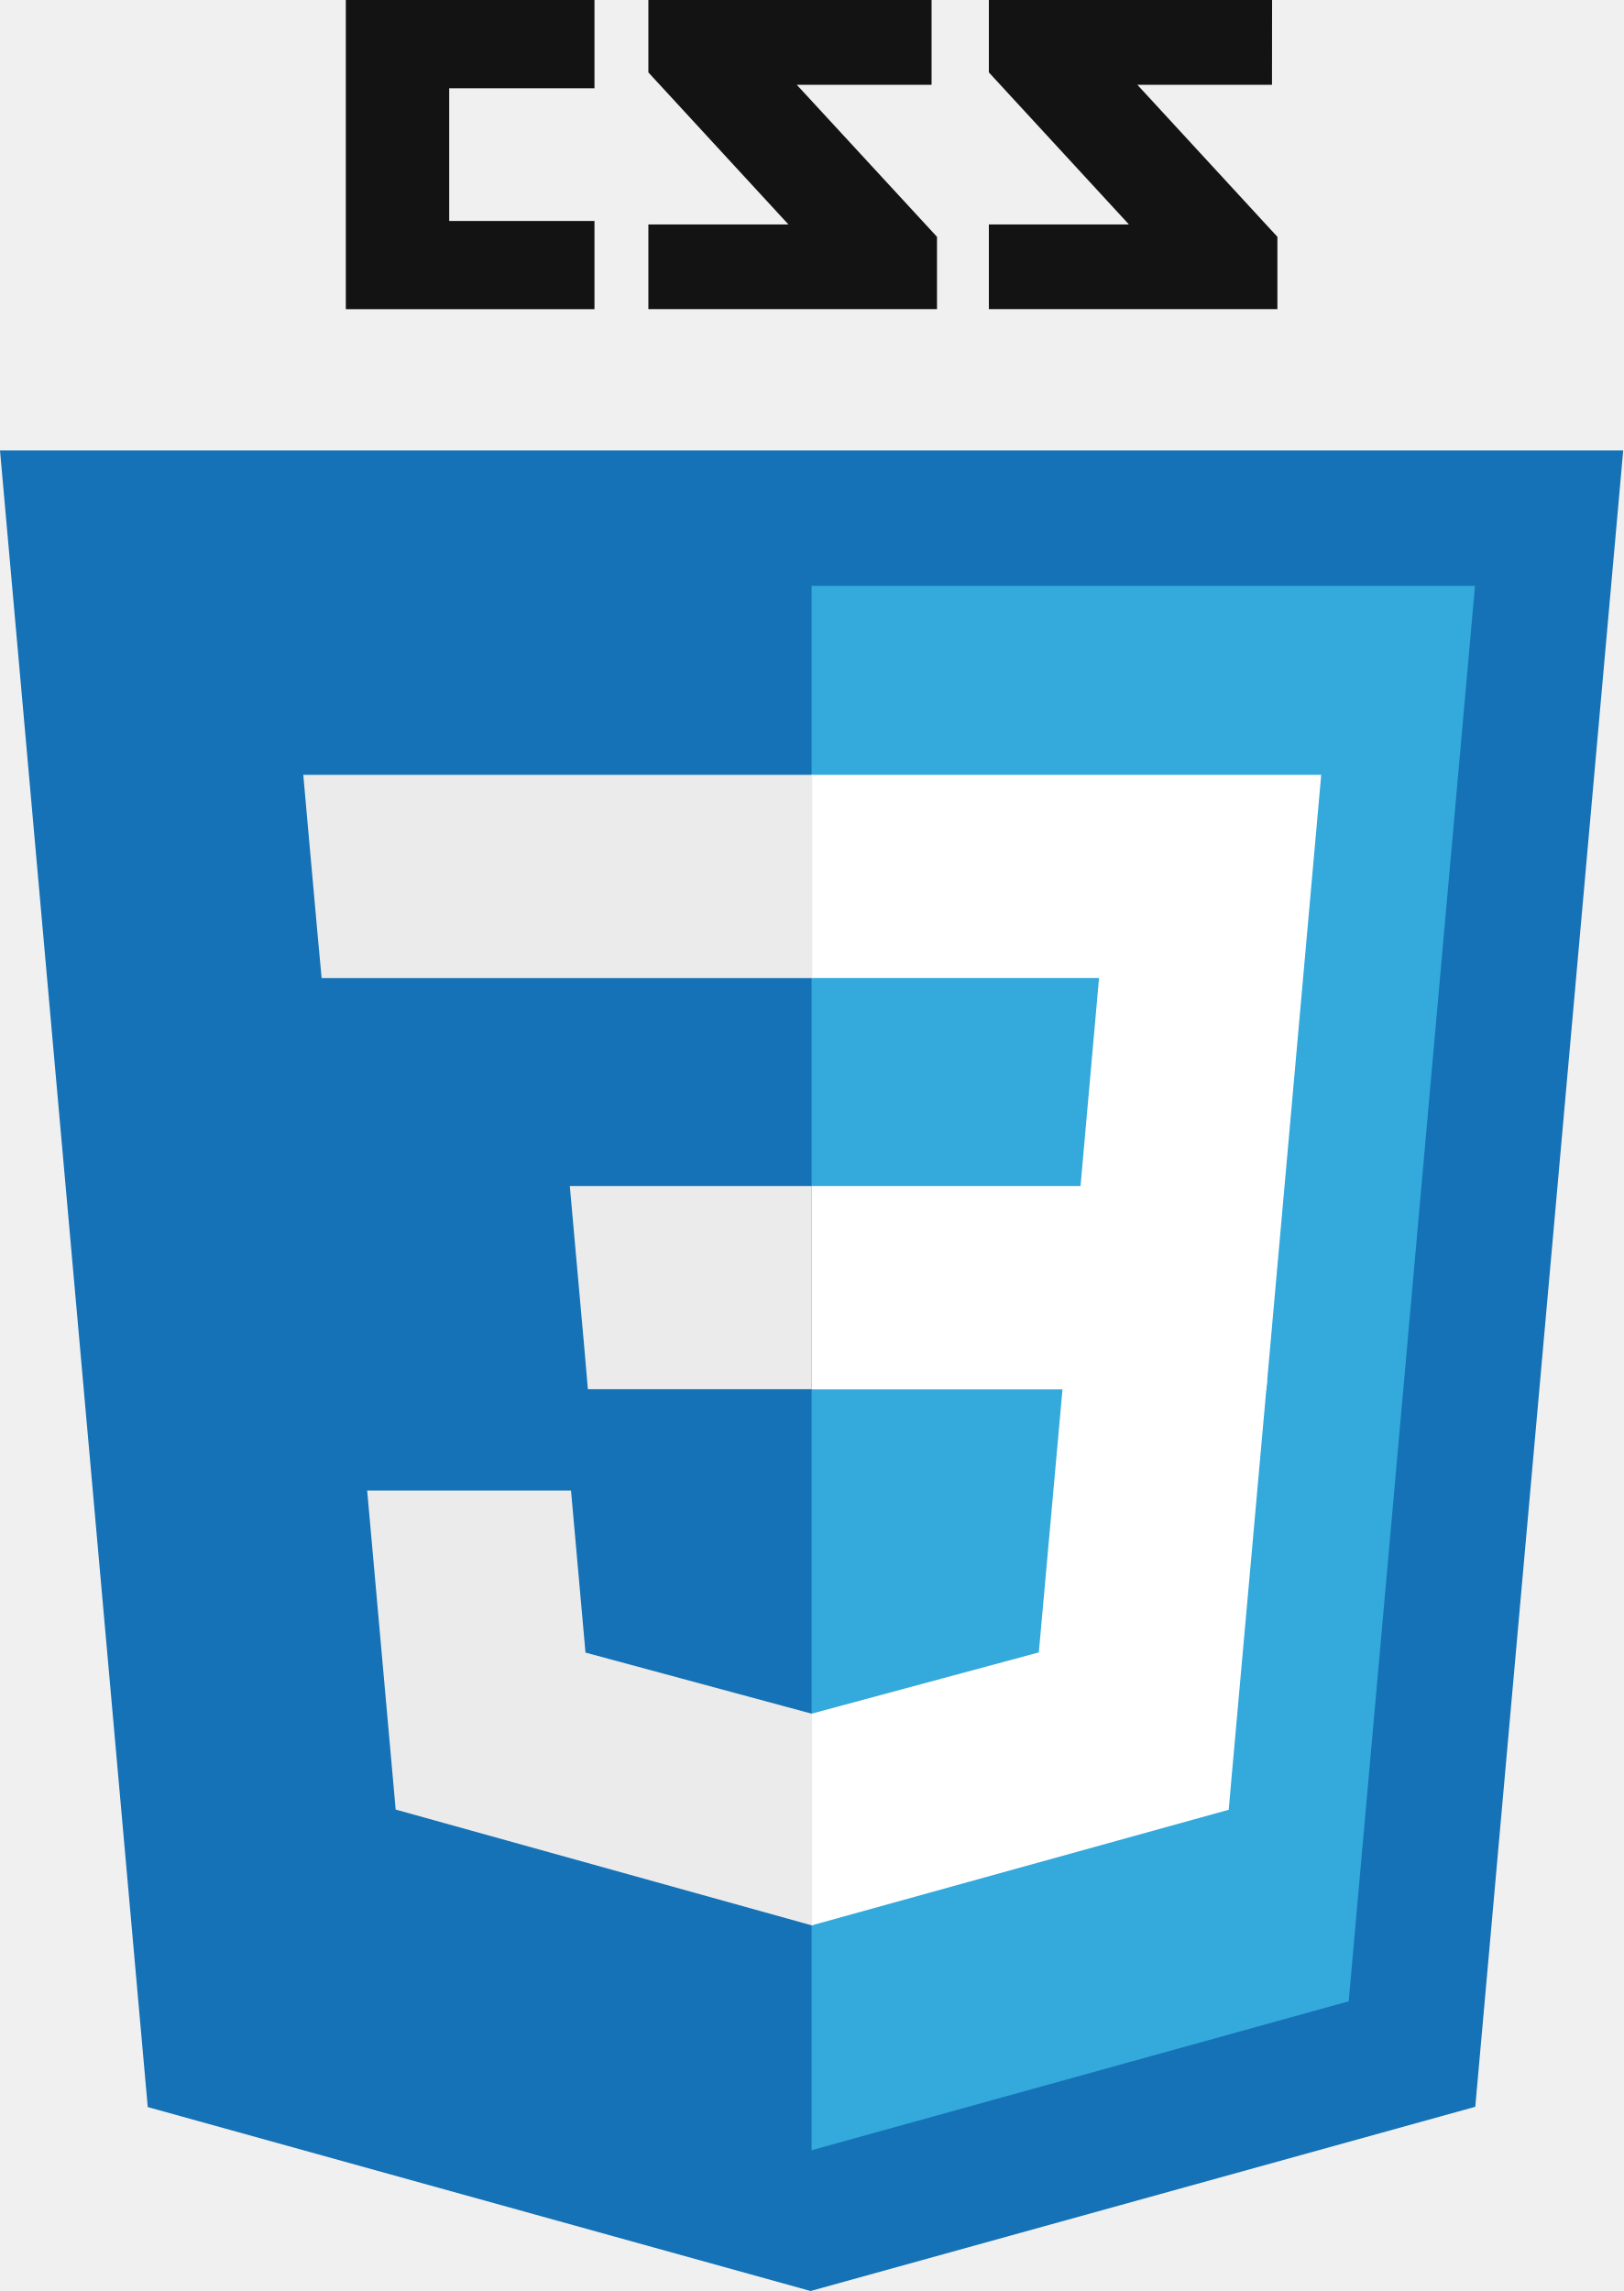
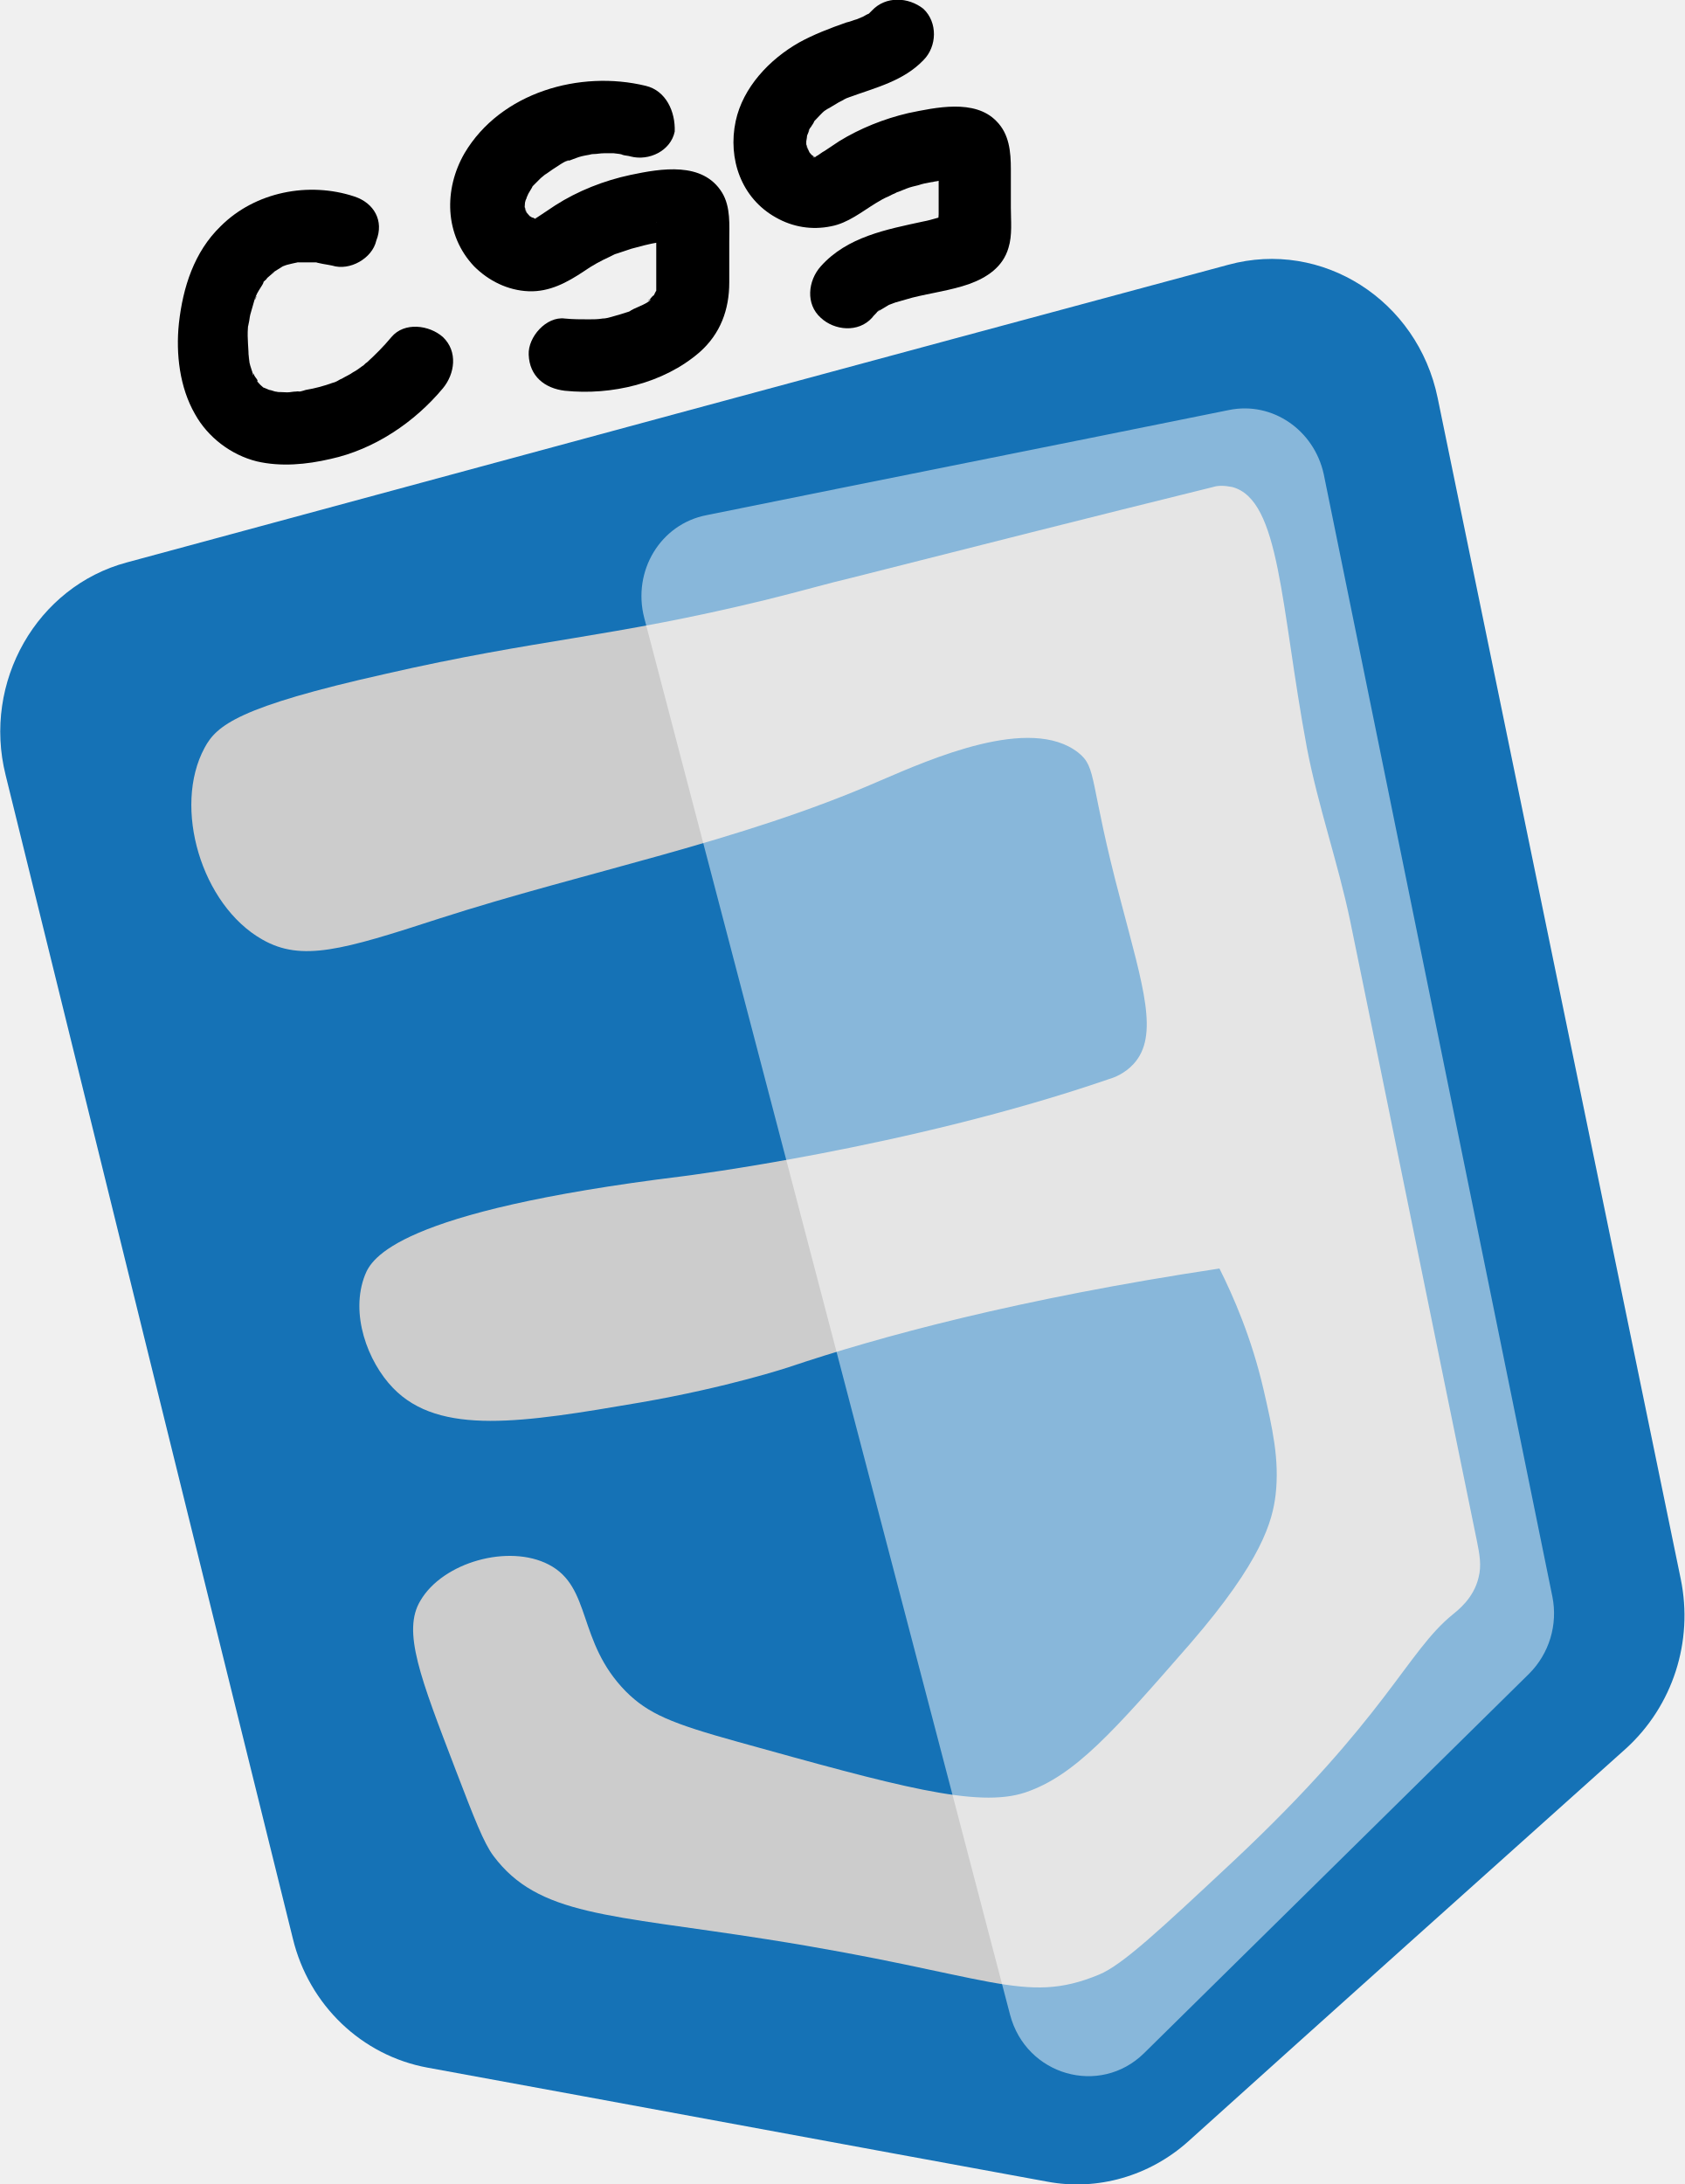
- <svg xmlns="http://www.w3.org/2000/svg" enable-background="new 0 0 1771 2499.8" viewBox="0 0 1771 2499.8">
-   <path d="m1387.8 92.5h-146.9l152.8 165.9v78.9h-314.8v-92.4h152.8l-152.8-165.9v-79h309zm-371.4 0h-147.1l153 165.9v78.9h-314.9v-92.4h152.8l-152.8-165.9v-79h309zm-367.8 3.8h-158.5v144.8h158.5v96.3h-271.3v-337.4h271.3z" fill="#131313" />
-   <path d="m161.2 2299.1-161.2-1807.7h1771l-161.4 1807.4-725.2 201z" fill="#1572b6" />
-   <path d="m885.5 2346.2 586-162.5 137.8-1544.5h-723.8z" fill="#33a9dc" />
-   <path d="m885.5 1294.1h293.4l20.2-227h-313.6v-221.6h556l-5.3 59.5-54.5 611h-496.2z" fill="#fff" />
-   <path d="m886.7 1869.9h-1l-246.9-66.7-15.8-176.8h-222.4l31.1 348.1 454.2 126.4h1.3v-231z" fill="#ebebeb" />
-   <path d="m1160.1 1506.3-26.7 296.7-247.3 66.7v231l454.5-126 3.3-37.5 38.6-431h-222.4z" fill="#fff" />
-   <path d="m886.3 845.5v221.7h-535.4l-4.6-49.8-10.1-112.4-5.3-59.5zm-.8 448.6v221.7h-244.1l-4.3-49.8-10.1-112.4-5.3-59.5h263.7z" fill="#ebebeb" />
+ <svg xmlns="http://www.w3.org/2000/svg" version="1.1" id="Слой_1" x="0px" y="0px" viewBox="0 0 210 272.2" enable-background="new 0 0 210 272.2" xml:space="preserve">
+   <path fill="#1572B6" d="M15.8,70.1C61.6,57.7,107.4,45.3,153.1,33c11.7-3.2,23.6,4.4,26.1,16.6c10.1,49.1,20.2,98.2,30.3,147.2  c1.6,7.8-1,15.8-6.8,21.1c-18.2,16.3-36.4,32.6-54.6,49c-4.8,4.3-11.3,6.2-17.6,5c-25.7-4.7-51.5-9.5-77.2-14.2  c-8.2-1.5-14.8-7.8-16.8-16.1C24.5,193.2,12.6,144.9,0.7,96.6C-2.2,85,4.6,73.1,15.8,70.1z" />
+   <g>
+     <path fill="#CCCCCC" d="M25.5,93.2c1.5-2.8,4.2-5.1,22.5-9.2c19.2-4.4,28-4.5,47.3-9.2c4.5-1.1,7.9-2.1,10.9-2.8   c15-3.8,30-7.6,45-11.3c0.6-0.2,1.4-0.2,2.4,0c6,1.6,6,14.8,9.3,32.5c1.4,7.3,3.9,14.4,5.4,21.6c5.3,25.8,10.5,51.5,15.8,77.3   c0.3,1.5,0.6,3,0.2,4.5c-0.6,2.6-2.6,4.1-3.2,4.6c-5.8,4.7-8.2,12.8-27.4,30.8c-9.2,8.6-13.8,12.9-16.7,14.1   c-9.4,3.9-13.4,0-41.4-4.4c-19.7-3.1-28.5-2.9-34.1-10.4c-1.2-1.6-2.4-4.7-4.7-10.7c-4.4-11.5-6.7-17.3-4.4-21.1   c2.8-4.8,11-7.1,16-4.5c5.4,2.8,3.5,9.6,9.6,15.8c2.8,2.8,5.7,4,14,6.3c19.8,5.5,29.8,8.3,35.8,6.3c6.2-2.1,11-7.6,20.6-18.6   c8.9-10.3,10.2-15.2,10.6-18.5c0.5-4.4-0.4-8.3-1.5-13.1c-1.5-6.5-3.8-11.7-5.5-15.1c-25.2,3.8-42.4,8.5-53.7,12.3   c0,0-7.5,2.5-18.5,4.4c-14.6,2.5-25,4.2-30.8-1.8c-3.2-3.3-5.4-9.3-3.5-14.1c0.8-2,3.8-7.9,39.6-12.3c0,0,28.1-3.5,53.1-12.1   c0.7-0.2,2-0.7,3.1-1.9c3.2-3.5,1.2-9.6-1.6-20.3c-4-15-2.9-16.6-5.3-18.5c-6-4.7-18.4,0.8-24.7,3.5c-17.6,7.7-36.7,11.3-55,17.2   c-12,3.9-17.1,5.4-22,2.6C25.1,112.8,21.5,100.6,25.5,93.2z" />
+   </g>
+   <path opacity="0.49" fill="#FFFFFF" d="M88.1,64.2c21.7-4.4,43.4-8.7,65.1-13.1c5.4-1.1,10.6,2.5,11.8,8  c9.5,46.6,19,93.3,28.5,139.9c0.7,3.5-0.4,7.1-2.9,9.6l-48,47.3c-5.5,5.4-14.7,2.8-16.7-4.8C110.7,193,95.5,135,80.3,77  C78.8,71.2,82.3,65.3,88.1,64.2z" />
+   <g>
+     <g>
+       <path d="M44.2,24.5c-5.7-1.9-12.4-0.6-16.7,3.7c-3.3,3.2-4.7,7.6-5.2,12.1c-0.4,3.8,0.1,8,2,11.3c1.6,2.9,4.5,5.1,7.7,5.9    c3,0.7,6.2,0.4,9.2-0.3c5.5-1.2,10.5-4.6,14-8.8c1.5-1.8,1.9-4.6,0-6.4c-1.7-1.5-4.8-1.9-6.4,0c-1,1.2-2,2.2-3.1,3.2    c-0.1,0-0.4,0.4-0.5,0.4c0.1-0.1,0.3-0.2,0.4-0.3c-0.1,0.1-0.3,0.2-0.4,0.3c-0.4,0.3-0.8,0.6-1.2,0.8c-0.4,0.3-0.9,0.5-1.4,0.8    c-0.3,0.1-0.5,0.3-0.8,0.4c-0.8,0.4,0.7-0.2-0.3,0.1c-1.1,0.4-2.2,0.7-3.4,0.9c-0.3,0.1-0.9,0.3-1.2,0.2c0.9,0.2,0.5-0.1,0,0    c-0.4,0-0.7,0.1-1.1,0.1c-0.3,0-1.9-0.1-0.8,0c-0.3,0-0.5-0.1-0.7-0.1c0,0-1.2-0.4-0.6-0.1c0.6,0.2-0.6-0.3-0.6-0.3    c-0.2-0.1-0.9-0.3,0,0.1c-0.2-0.1-1.1-0.9-1.1-1.1c0.1,0.1,0.2,0.3,0.3,0.4c-0.1-0.1-0.2-0.2-0.2-0.4c-0.1-0.2-0.3-0.4-0.4-0.6    c0-0.1-0.3-0.5-0.3-0.5c0.1-0.1,0.3,0.9,0.1,0.3c-0.1-0.5-0.3-0.9-0.4-1.4c-0.1-0.5-0.1-1.8-0.1-0.4c0-1.3-0.2-2.6-0.1-3.9    c0-0.3,0.1-0.6,0.1-0.9c0-0.3-0.2,1.4,0,0.3c0.1-0.4,0.1-0.7,0.2-1.1c0.2-0.7,0.4-1.4,0.6-2.1c0.2-0.5,0.2,0.1-0.1,0.3    c0.1-0.1,0.2-0.4,0.2-0.5c0.2-0.5,0.5-0.9,0.8-1.4c0.2-0.3,0.3-0.9-0.1,0c0.1-0.3,0.4-0.5,0.6-0.7c0.1-0.2,0.3-0.3,0.5-0.5    c0.2-0.2,1-0.7,0.1-0.2c0.5-0.3,1.1-0.7,1.6-1c-0.6,0.3,0.3-0.1,0.4-0.1c0.4-0.1,0.8-0.2,1.3-0.3c0.7-0.2-1,0,0.2,0    c0.4,0,0.8,0,1.1,0c0.2,0,0.5,0,0.7,0c0.2,0,0.3,0,0.5,0c0.4,0,0.2,0-0.4-0.1c0.2,0.2,1.8,0.4,2.2,0.5c2.2,0.7,5-0.9,5.5-3.1    C47.9,27.5,46.6,25.3,44.2,24.5L44.2,24.5z" />
+     </g>
+   </g>
+   <g>
+     <g>
+       <path d="M80.5,10.7c-8.2-2-18.1,0.8-22.6,8.4c-2.6,4.5-2.5,10.2,1.2,14.1c1.8,1.8,4.2,3,6.8,3.1c2.6,0.1,4.8-1.1,6.9-2.5    c1-0.7,2.1-1.3,3.2-1.8c0.2-0.1,0.4-0.2,0.6-0.3c-0.7,0.3,0.2-0.1,0.3-0.1c0.6-0.2,1.2-0.4,1.8-0.6c1.1-0.3,2.2-0.6,3.4-0.8    c-0.8,0.1-0.1,0,0.1,0c0.4,0,0.7-0.1,1.1-0.1c0.2,0,0.4,0,0.6,0c1-0.1-0.4-0.3,0.5,0.1c-0.7-0.4-1.3-0.8-2-1.2    c-0.3-0.3-0.4-0.9-0.6-1.2c0-0.3-0.1-0.3,0-0.1c0,0.1,0,0.3,0,0.4c0,0.7,0,1.4,0,2.2c0,1.4,0,2.9,0,4.3c0,0.3,0,0.6,0,1    c0,0.2,0,0.3,0,0.5c0,0.5,0,0.6,0,0.2c0.3-0.4,0-0.1-0.1,0.1c-0.2,0.5,0,0,0.1-0.2c-0.1,0.2-0.2,0.4-0.3,0.6c-0.4,0.7,0.4-0.2,0,0    c-0.2,0.1-0.3,0.3-0.5,0.5c-0.1,0.1-0.2,0.1-0.2,0.2c-0.3,0.2-0.2,0.1,0.3-0.2c-0.1,0.4-1.7,1-2.1,1.2c-0.2,0.1-0.4,0.2-0.5,0.3    c0.4-0.2-0.2,0.1-0.3,0.1c-0.6,0.2-1.3,0.4-2,0.6c-0.4,0.1-0.7,0.2-1.1,0.2c-0.4,0.1-0.5,0.1,0,0c-0.6,0.1-1.1,0.1-1.7,0.1    c-1,0-2,0-3-0.1c-2.3-0.3-4.6,2.3-4.5,4.5c0.1,2.7,2,4.2,4.5,4.5c5.8,0.6,12.3-0.9,16.8-4.8c2.6-2.3,3.7-5.3,3.7-8.7    c0-1.7,0-3.4,0-5.1c0-2,0.2-4.3-0.9-6.1c-2.4-3.9-7.6-3-11.4-2.2c-3.3,0.7-6.6,2-9.4,3.8c-0.6,0.4-1.2,0.8-1.8,1.2    c-0.3,0.2-0.7,0.5-1.1,0.6c0.7-0.3,0.1-0.1,0-0.1c1.3-0.2,0.1,0.1-0.1-0.1c0.5,0.4,0.7,0,0.1-0.1c-0.6-0.1,0.9,0.5,0,0    c-0.7-0.5,0.5,0.6-0.3-0.2c-0.2-0.2-0.6-0.8-0.1,0c-0.2-0.3-0.4-0.6-0.5-0.9c0.5,0.9,0.2,0.3,0.1,0.1c0-0.1-0.1-0.3-0.1-0.4    c0.1,0.6,0.1,0.6,0,0.1c0,0,0.1-1.2,0-0.5c-0.1,0.7,0.1-0.5,0.2-0.5c0-0.2,0.6-1.3,0.1-0.4c0.2-0.3,0.4-0.7,0.6-1    c0.5-1-0.5,0.5,0.2-0.3c0.3-0.3,0.6-0.6,0.9-0.9c0,0,1.2-1,0.5-0.4c0.3-0.2,0.7-0.5,1-0.7c0.2-0.1,1.7-1.2,2-1.1    c-0.2,0.1-0.3,0.1-0.5,0.2c0.2-0.1,0.4-0.2,0.6-0.2c0.3-0.1,0.5-0.2,0.8-0.3c0.5-0.2,1-0.3,1.6-0.4c1.4-0.3-0.7,0,0.6-0.1    c0.4,0,0.8-0.1,1.3-0.1c0.4,0,0.8,0,1.2,0c0.1,0,1.5,0.2,0.8,0.1c-0.7-0.1,0.2,0,0.3,0.1c0.3,0.1,0.7,0.1,1,0.2    c2.3,0.6,5-0.7,5.5-3.1C84.2,13.9,83,11.3,80.5,10.7L80.5,10.7z" />
+     </g>
+   </g>
+   <g>
+     <g>
+       <path d="M108.7,1.3c-0.1,0.1-0.3,0.3-0.4,0.4c-0.4,0.4,0.6-0.3,0,0c-0.3,0.1-0.7,0.4-1,0.5c-0.4,0.2,0.1-0.1,0.2-0.1    c-0.2,0.1-0.5,0.2-0.7,0.3c-0.4,0.1-0.8,0.3-1.3,0.4c-2,0.7-4.1,1.5-5.9,2.5c-3.7,2.1-7,5.6-7.9,9.8c-1,4.7,0.7,9.6,5,12    c2.1,1.2,4.5,1.6,6.9,1.1c2.1-0.4,3.8-1.8,5.6-2.9c0.5-0.3,1-0.6,1.5-0.8c0.2-0.1,0.4-0.2,0.6-0.3c0.1,0,0.8-0.4,0.4-0.2    c-0.4,0.2,0.2-0.1,0.3-0.1c0.3-0.1,0.7-0.3,1-0.4c0.5-0.2,1-0.3,1.4-0.4c0.6-0.2,1.1-0.3,1.7-0.4c0.2,0,0.4-0.1,0.6-0.1    c0.3-0.1,1-0.1,0.3-0.1c0.5-0.1,1-0.1,1.5-0.1c0.3,0,0.6,0,0.9,0c0.3,0,0.3,0,0-0.1c-0.3-0.1-0.2-0.1,0.2,0.1    c-0.7-0.4-1.3-0.8-2-1.2c-0.2-0.2-0.4-0.7-0.5-0.9c-0.3-0.9-0.1-0.4-0.1,0.1c0,0.7,0,1.4,0,2.2c0,1.4,0,2.7,0,4.1    c0,0.4-0.2,1.7,0,2c-0.2-0.3,0.6-1.4,0.8-1.5c0.2-0.2,0.8-0.5,0.5-0.4c-1.1,0.2-2.1,0.6-3.2,0.8c-4.6,1-9.5,1.9-12.8,5.6    c-1.6,1.8-1.9,4.7,0,6.4c1.7,1.6,4.7,1.9,6.4,0c0.2-0.3,0.5-0.5,0.7-0.8c0.2-0.2,0.6-0.4-0.1,0.1c0.5-0.3,1-0.6,1.5-0.9    c1-0.5-0.6,0.2,0,0c0.3-0.1,0.5-0.2,0.8-0.3c0.7-0.2,1.4-0.4,2.1-0.6c2.4-0.6,4.8-0.9,7.1-1.7c2.2-0.8,4.2-2.1,4.9-4.5    c0.5-1.6,0.3-3.4,0.3-5c0-1.6,0-3.2,0-4.8c0-2.2-0.2-4.4-1.8-6c-2.7-2.8-7.6-1.7-11-1c-3,0.7-6,1.9-8.6,3.5    c-0.6,0.4-1.2,0.8-1.8,1.2c-0.4,0.2-0.7,0.5-1.1,0.7c-0.4,0.3-0.4,0-0.1,0.1c-0.1,0-0.2,0.1-0.3,0.1c0.6-0.1,0.7-0.1,0.4-0.1    c-0.9,0.1,0-0.2,0,0c0,0-0.6-0.2-0.6-0.2c0.6,0.2,0.6,0.3,0.2,0c-0.4-0.3-0.4-0.2,0.1,0.1c-0.2-0.1-0.3-0.3-0.5-0.5    c-0.8-0.7,0.2,0.5,0,0c-0.1-0.3-0.3-0.5-0.4-0.8c0.5,0.9,0.2,0.3,0.1,0.1c0-0.1-0.1-0.3-0.1-0.4c0.1,0.6,0.1,0.6,0,0.1    c0-0.3,0-0.5,0-0.8c-0.1,1.1,0.1-0.1,0.1-0.3c0.1-0.2,0.5-1.2,0.1-0.4c0.1-0.2,0.2-0.5,0.4-0.7c0.1-0.2,0.3-0.4,0.4-0.7    c-0.3,0.4-0.3,0.4,0,0c0.5-0.5,0.9-1,1.4-1.4c-0.8,0.6,0.3-0.2,0.4-0.2c0.3-0.2,0.7-0.4,1-0.6c0.3-0.2,0.6-0.3,0.9-0.5    c0.2-0.1,0.4-0.2,0.6-0.3c-0.5,0.2-0.4,0.2,0.1,0c3.3-1.2,6.7-2,9.2-4.6c1.7-1.7,1.8-4.7,0-6.4C113.2-0.4,110.4-0.5,108.7,1.3    L108.7,1.3z" />
+     </g>
+   </g>
</svg>
